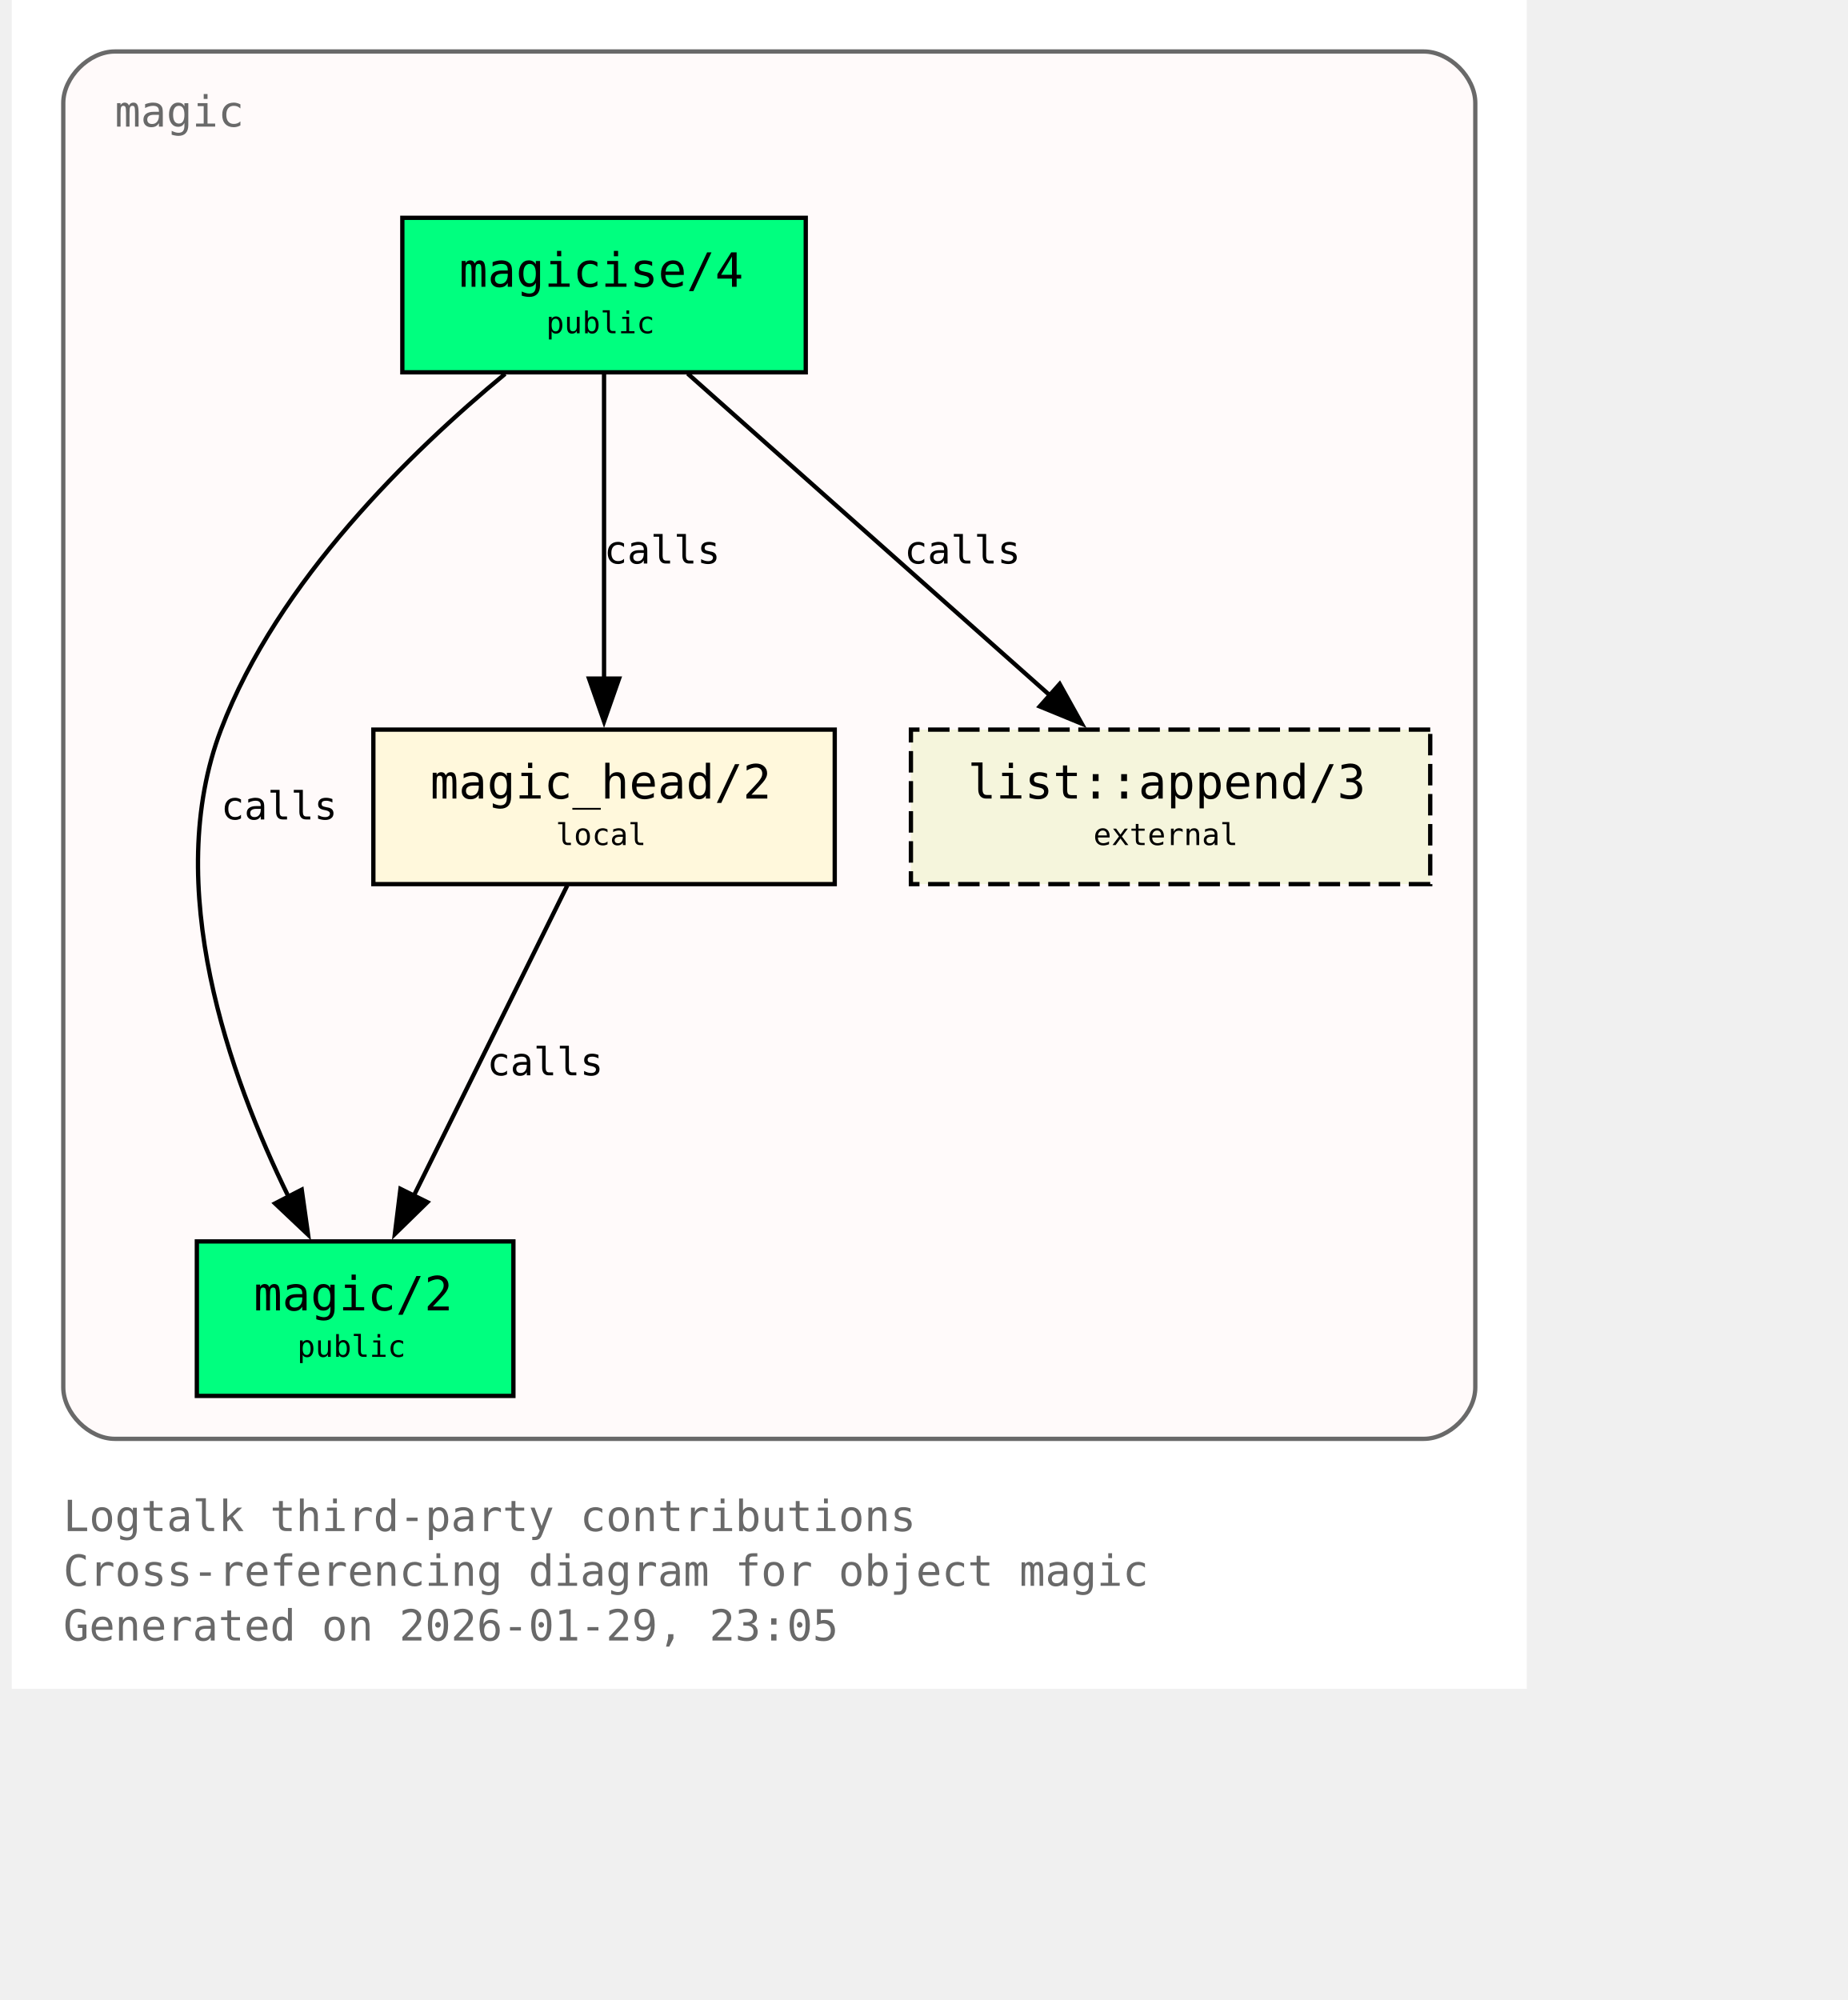
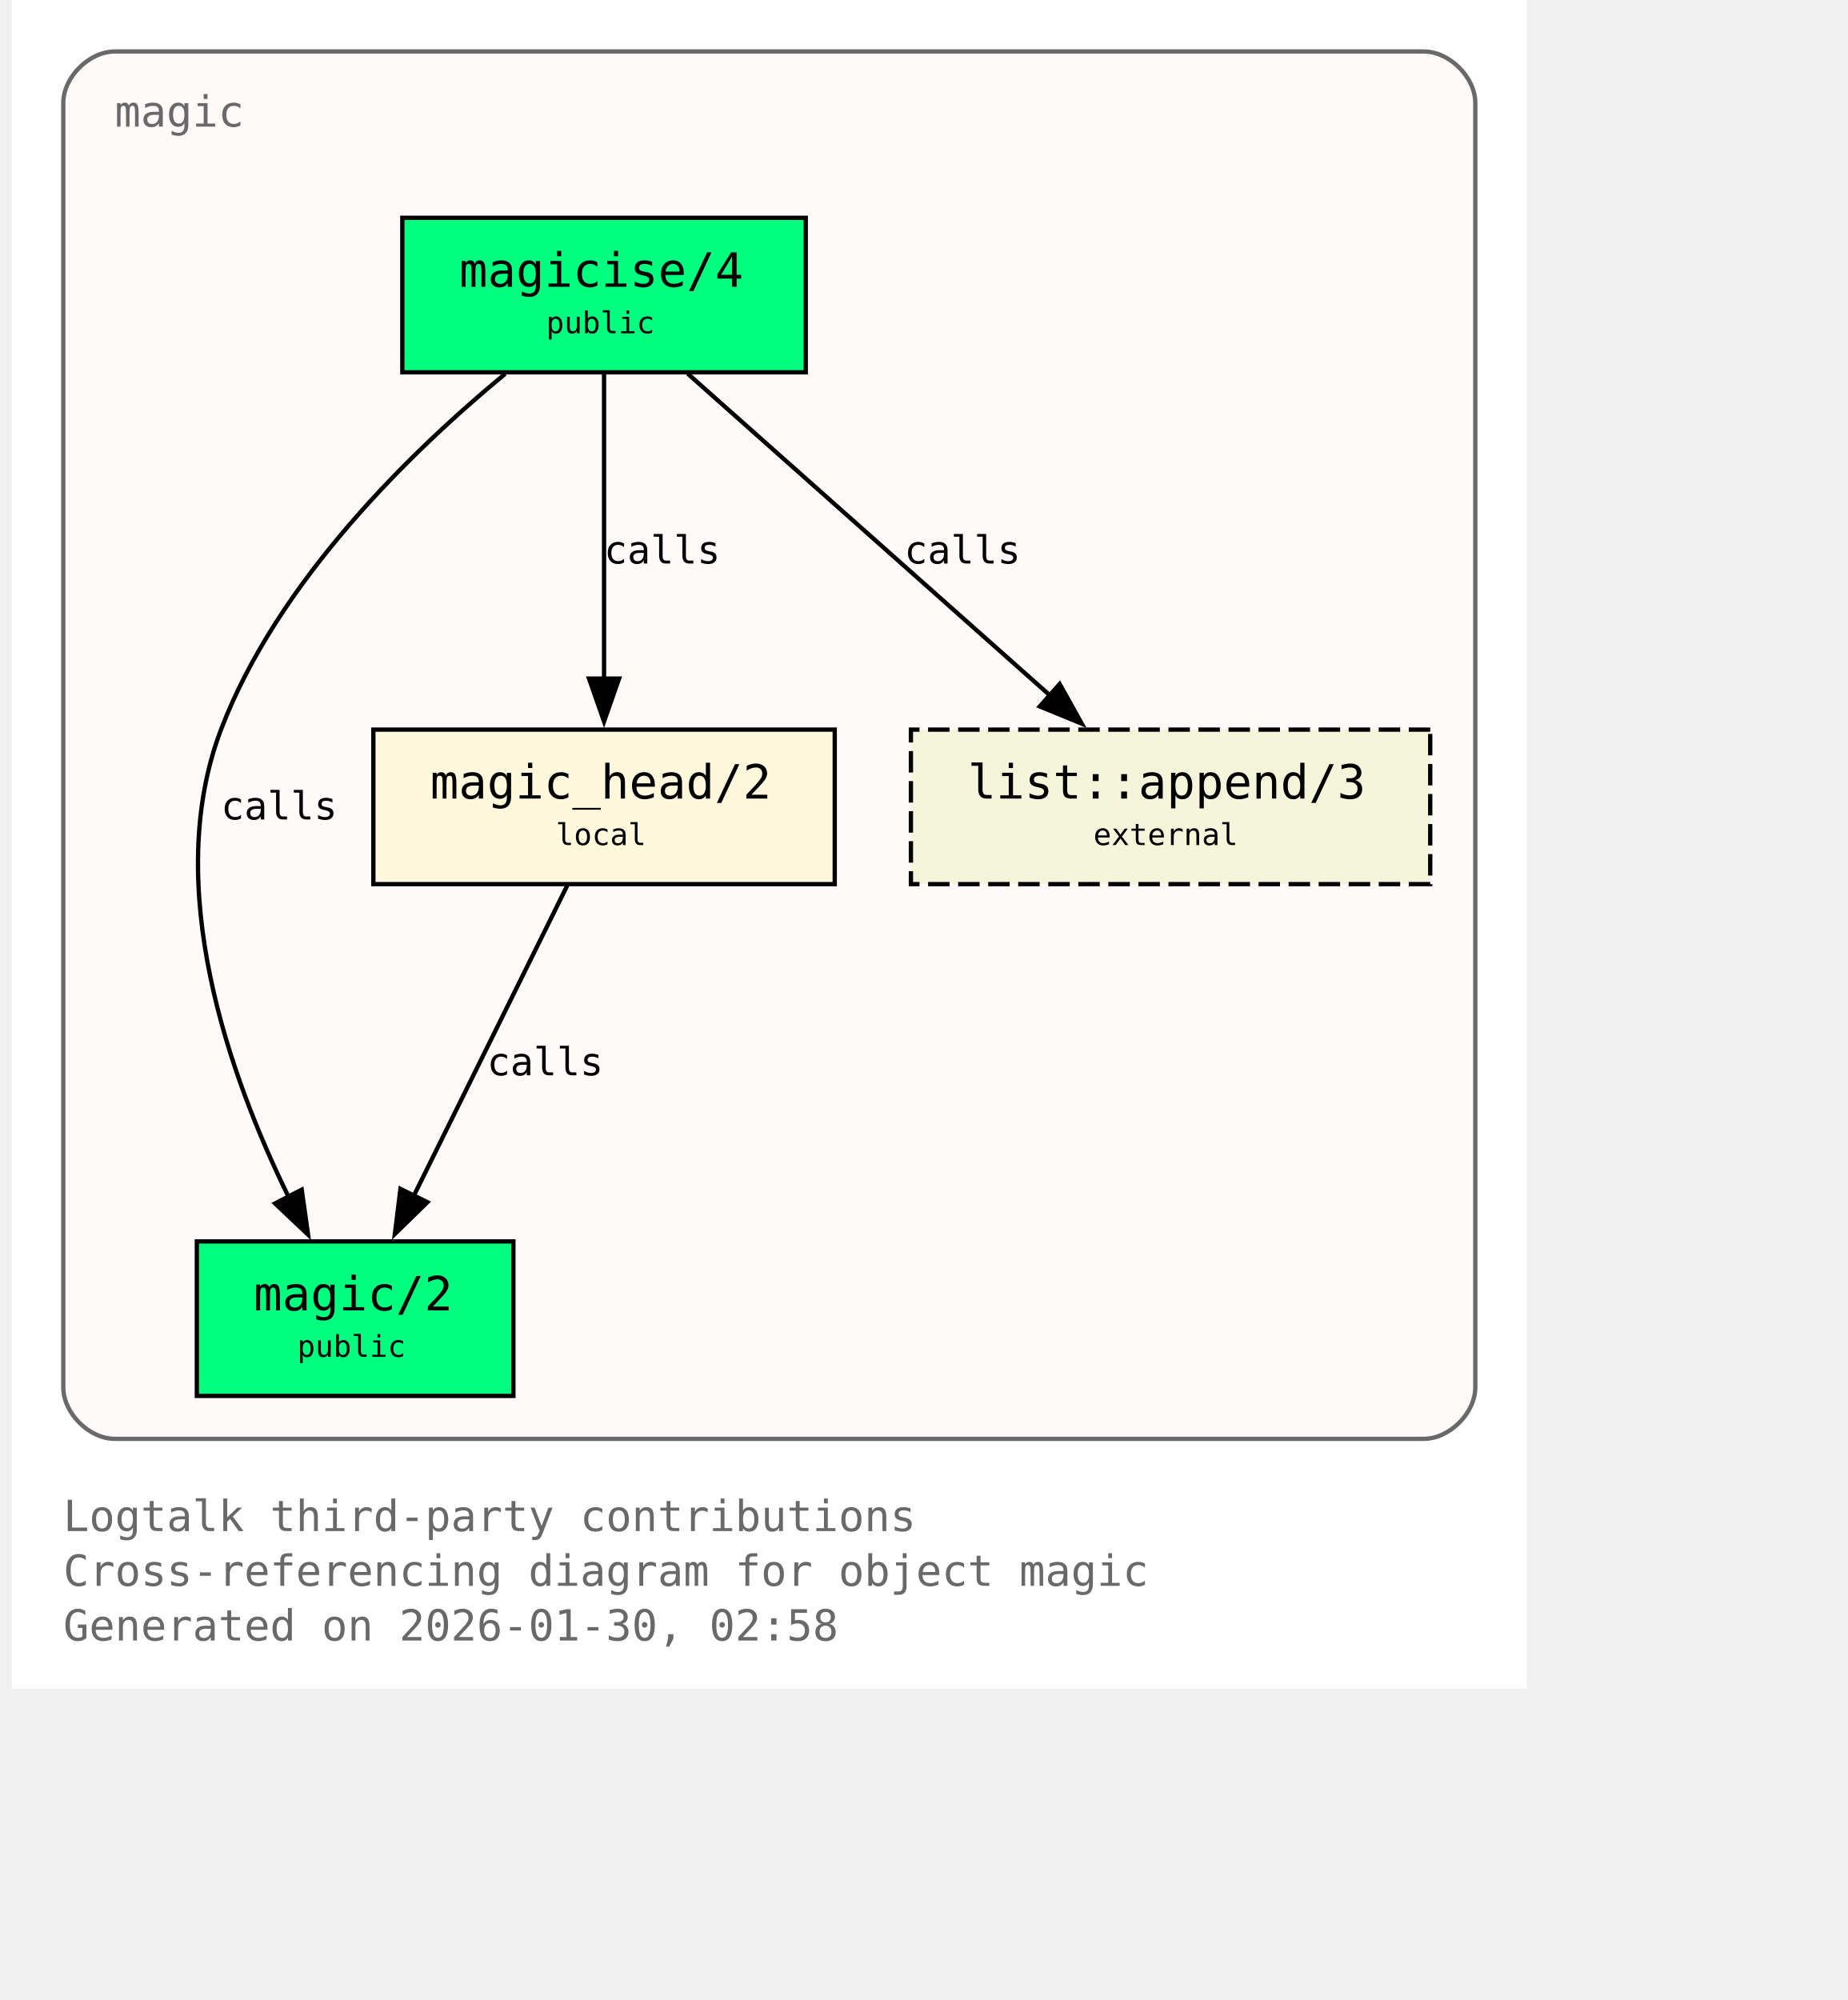
<svg xmlns="http://www.w3.org/2000/svg" xmlns:xlink="http://www.w3.org/1999/xlink" width="497pt" height="538pt" viewBox="72.00 72.00 425.00 466.00">
  <g id="graph0" class="graph" transform="scale(1 1) rotate(0) translate(76 461.5)">
    <polygon fill="white" stroke="none" points="-4,4 -4,-389.5 349,-389.5 349,4 -4,4" />
    <text xml:space="preserve" text-anchor="start" x="8" y="-32.75" font-family="Monospace" font-size="10.00" fill="dimgray">Logtalk third-party contributions</text>
    <text xml:space="preserve" text-anchor="start" x="8" y="-20" font-family="Monospace" font-size="10.00" fill="dimgray">Cross-referencing diagram for object magic</text>
-     <text xml:space="preserve" text-anchor="start" x="8" y="-7.25" font-family="Monospace" font-size="10.00" fill="dimgray">Generated on 2026-01-29, 23:05</text>
+     <text xml:space="preserve" text-anchor="start" x="8" y="-7.25" font-family="Monospace" font-size="10.00" fill="dimgray">Generated on 2026-01-30, 02:58</text>
    <g id="clust1" class="cluster">
      <g id="a_clust1">
        <a xlink:title="magic">
          <path fill="snow" stroke="dimgray" d="M20,-54.25C20,-54.25 325,-54.25 325,-54.25 331,-54.25 337,-60.25 337,-66.25 337,-66.25 337,-365.5 337,-365.5 337,-371.5 331,-377.5 325,-377.5 325,-377.5 20,-377.5 20,-377.5 14,-377.5 8,-371.5 8,-365.5 8,-365.5 8,-66.25 8,-66.25 8,-60.25 14,-54.25 20,-54.25" />
          <g id="a_clust1_0">
-             <a xlink:href="https://github.com/LogtalkDotOrg/logtalk3/tree/92bdda8b6ea7af5231cbca57d78d5611ce680906/contributions/verdi_neruda/magic.lgt#L35" xlink:title="https://github.com/LogtalkDotOrg/logtalk3/tree/92bdda8b6ea7af5231cbca57d78d5611ce680906/contributions/verdi_neruda/magic.lgt#L35">
+             <a xlink:href="https://github.com/LogtalkDotOrg/logtalk3/tree/aff49964206a96bb38e5807554ebd2c2a4d3efeb/contributions/verdi_neruda/magic.lgt#L35" xlink:title="https://github.com/LogtalkDotOrg/logtalk3/tree/aff49964206a96bb38e5807554ebd2c2a4d3efeb/contributions/verdi_neruda/magic.lgt#L35">
              <text xml:space="preserve" text-anchor="start" x="20" y="-360" font-family="Monospace" font-size="10.00" fill="dimgray">magic</text>
            </a>
          </g>
        </a>
      </g>
    </g>
    <g id="node1" class="node">
      <polygon fill="springgreen" stroke="black" points="181,-338.75 87,-338.75 87,-302.75 181,-302.75 181,-338.75" />
      <text xml:space="preserve" text-anchor="start" x="95" y="-323.45" font-family="Monospace" font-size="9.00"> </text>
      <g id="a_node1_1">
-         <a xlink:href="https://github.com/LogtalkDotOrg/logtalk3/tree/92bdda8b6ea7af5231cbca57d78d5611ce680906/contributions/verdi_neruda/magic.lgt#L44" xlink:title="https://github.com/LogtalkDotOrg/logtalk3/tree/92bdda8b6ea7af5231cbca57d78d5611ce680906/contributions/verdi_neruda/magic.lgt#L44">
+         <a xlink:href="https://github.com/LogtalkDotOrg/logtalk3/tree/aff49964206a96bb38e5807554ebd2c2a4d3efeb/contributions/verdi_neruda/magic.lgt#L44" xlink:title="https://github.com/LogtalkDotOrg/logtalk3/tree/aff49964206a96bb38e5807554ebd2c2a4d3efeb/contributions/verdi_neruda/magic.lgt#L44">
          <text xml:space="preserve" text-anchor="start" x="100.25" y="-322.68" font-family="Monospace" font-size="11.00">magicise/4</text>
        </a>
      </g>
      <text xml:space="preserve" text-anchor="start" x="167.75" y="-323.45" font-family="Monospace" font-size="9.00"> </text>
      <text xml:space="preserve" text-anchor="start" x="95" y="-311.07" font-family="Monospace" font-size="9.00"> </text>
      <text xml:space="preserve" text-anchor="start" x="120.5" y="-311.85" font-family="Monospace" font-size="7.00">public</text>
      <text xml:space="preserve" text-anchor="start" x="167.75" y="-311.07" font-family="Monospace" font-size="9.00"> </text>
    </g>
    <g id="node2" class="node">
      <polygon fill="springgreen" stroke="black" points="112.88,-100.25 39.12,-100.25 39.12,-64.25 112.88,-64.25 112.88,-100.25" />
      <text xml:space="preserve" text-anchor="start" x="47.12" y="-84.95" font-family="Monospace" font-size="9.00"> </text>
      <g id="a_node2_2">
-         <a xlink:href="https://github.com/LogtalkDotOrg/logtalk3/tree/92bdda8b6ea7af5231cbca57d78d5611ce680906/contributions/verdi_neruda/magic.lgt#L51" xlink:title="https://github.com/LogtalkDotOrg/logtalk3/tree/92bdda8b6ea7af5231cbca57d78d5611ce680906/contributions/verdi_neruda/magic.lgt#L51">
+         <a xlink:href="https://github.com/LogtalkDotOrg/logtalk3/tree/aff49964206a96bb38e5807554ebd2c2a4d3efeb/contributions/verdi_neruda/magic.lgt#L51" xlink:title="https://github.com/LogtalkDotOrg/logtalk3/tree/aff49964206a96bb38e5807554ebd2c2a4d3efeb/contributions/verdi_neruda/magic.lgt#L51">
          <text xml:space="preserve" text-anchor="start" x="52.38" y="-84.17" font-family="Monospace" font-size="11.00">magic/2</text>
        </a>
      </g>
      <text xml:space="preserve" text-anchor="start" x="99.62" y="-84.95" font-family="Monospace" font-size="9.00"> </text>
      <text xml:space="preserve" text-anchor="start" x="47.12" y="-72.58" font-family="Monospace" font-size="9.00"> </text>
      <text xml:space="preserve" text-anchor="start" x="62.5" y="-73.35" font-family="Monospace" font-size="7.00">public</text>
      <text xml:space="preserve" text-anchor="start" x="99.62" y="-72.58" font-family="Monospace" font-size="9.00"> </text>
    </g>
    <g id="edge1" class="edge">
      <g id="a_edge1">
-         <a xlink:href="https://github.com/LogtalkDotOrg/logtalk3/tree/92bdda8b6ea7af5231cbca57d78d5611ce680906/contributions/verdi_neruda/magic.lgt#L58" xlink:title="calls">
+         <a xlink:href="https://github.com/LogtalkDotOrg/logtalk3/tree/aff49964206a96bb38e5807554ebd2c2a4d3efeb/contributions/verdi_neruda/magic.lgt#L58" xlink:title="calls">
          <path fill="none" stroke="black" d="M110.95,-302.39C89.17,-284.41 57.93,-254.13 44.75,-219.5 30.88,-183.06 46.73,-138.69 60.46,-110.7" />
          <polygon fill="black" stroke="black" points="63.56,-112.31 65.04,-101.82 57.34,-109.1 63.56,-112.31" />
        </a>
      </g>
      <g id="a_edge1-label">
-         <a xlink:href="https://github.com/LogtalkDotOrg/logtalk3/tree/92bdda8b6ea7af5231cbca57d78d5611ce680906/contributions/verdi_neruda/magic.lgt#L58" xlink:title="https://github.com/LogtalkDotOrg/logtalk3/tree/92bdda8b6ea7af5231cbca57d78d5611ce680906/contributions/verdi_neruda/magic.lgt#L58">
+         <a xlink:href="https://github.com/LogtalkDotOrg/logtalk3/tree/aff49964206a96bb38e5807554ebd2c2a4d3efeb/contributions/verdi_neruda/magic.lgt#L58" xlink:title="https://github.com/LogtalkDotOrg/logtalk3/tree/aff49964206a96bb38e5807554ebd2c2a4d3efeb/contributions/verdi_neruda/magic.lgt#L58">
          <text xml:space="preserve" text-anchor="start" x="44.75" y="-198.57" font-family="Monospace" font-size="9.00">calls</text>
        </a>
      </g>
    </g>
    <g id="node3" class="node">
      <polygon fill="cornsilk" stroke="black" points="187.75,-219.5 80.25,-219.5 80.25,-183.5 187.75,-183.5 187.75,-219.5" />
      <text xml:space="preserve" text-anchor="start" x="88.25" y="-204.2" font-family="Monospace" font-size="9.00"> </text>
      <g id="a_node3_3">
-         <a xlink:href="https://github.com/LogtalkDotOrg/logtalk3/tree/92bdda8b6ea7af5231cbca57d78d5611ce680906/contributions/verdi_neruda/magic.lgt#L66" xlink:title="https://github.com/LogtalkDotOrg/logtalk3/tree/92bdda8b6ea7af5231cbca57d78d5611ce680906/contributions/verdi_neruda/magic.lgt#L66">
+         <a xlink:href="https://github.com/LogtalkDotOrg/logtalk3/tree/aff49964206a96bb38e5807554ebd2c2a4d3efeb/contributions/verdi_neruda/magic.lgt#L66" xlink:title="https://github.com/LogtalkDotOrg/logtalk3/tree/aff49964206a96bb38e5807554ebd2c2a4d3efeb/contributions/verdi_neruda/magic.lgt#L66">
          <text xml:space="preserve" text-anchor="start" x="93.5" y="-203.43" font-family="Monospace" font-size="11.00">magic_head/2</text>
        </a>
      </g>
      <text xml:space="preserve" text-anchor="start" x="174.5" y="-204.2" font-family="Monospace" font-size="9.00"> </text>
      <text xml:space="preserve" text-anchor="start" x="88.25" y="-191.82" font-family="Monospace" font-size="9.00"> </text>
      <text xml:space="preserve" text-anchor="start" x="122.75" y="-192.6" font-family="Monospace" font-size="7.00">local</text>
      <text xml:space="preserve" text-anchor="start" x="174.5" y="-191.82" font-family="Monospace" font-size="9.00"> </text>
    </g>
    <g id="edge2" class="edge">
      <g id="a_edge2">
-         <a xlink:href="https://github.com/LogtalkDotOrg/logtalk3/tree/92bdda8b6ea7af5231cbca57d78d5611ce680906/contributions/verdi_neruda/magic.lgt#L60" xlink:title="calls">
+         <a xlink:href="https://github.com/LogtalkDotOrg/logtalk3/tree/aff49964206a96bb38e5807554ebd2c2a4d3efeb/contributions/verdi_neruda/magic.lgt#L60" xlink:title="calls">
          <path fill="none" stroke="black" d="M134,-302.45C134,-283.75 134,-253.62 134,-231.33" />
          <polygon fill="black" stroke="black" points="137.5,-231.39 134,-221.39 130.5,-231.39 137.5,-231.39" />
        </a>
      </g>
      <g id="a_edge2-label">
-         <a xlink:href="https://github.com/LogtalkDotOrg/logtalk3/tree/92bdda8b6ea7af5231cbca57d78d5611ce680906/contributions/verdi_neruda/magic.lgt#L60" xlink:title="https://github.com/LogtalkDotOrg/logtalk3/tree/92bdda8b6ea7af5231cbca57d78d5611ce680906/contributions/verdi_neruda/magic.lgt#L60">
+         <a xlink:href="https://github.com/LogtalkDotOrg/logtalk3/tree/aff49964206a96bb38e5807554ebd2c2a4d3efeb/contributions/verdi_neruda/magic.lgt#L60" xlink:title="https://github.com/LogtalkDotOrg/logtalk3/tree/aff49964206a96bb38e5807554ebd2c2a4d3efeb/contributions/verdi_neruda/magic.lgt#L60">
          <text xml:space="preserve" text-anchor="start" x="134" y="-258.2" font-family="Monospace" font-size="9.00">calls</text>
        </a>
      </g>
    </g>
    <g id="node4" class="node">
      <polygon fill="beige" stroke="black" stroke-dasharray="5,2" points="326.5,-219.5 205.5,-219.5 205.5,-183.5 326.5,-183.5 326.5,-219.5" />
      <text xml:space="preserve" text-anchor="start" x="213.5" y="-204.2" font-family="Monospace" font-size="9.00"> </text>
      <g id="a_node4_4">
        <a xlink:href="https://logtalk.org/library/listp_0.html#append-3" xlink:title="https://logtalk.org/library/listp_0.html#append-3">
          <text xml:space="preserve" text-anchor="start" x="218.75" y="-203.43" font-family="Monospace" font-size="11.00">list::append/3</text>
        </a>
      </g>
      <text xml:space="preserve" text-anchor="start" x="313.25" y="-204.2" font-family="Monospace" font-size="9.00"> </text>
      <text xml:space="preserve" text-anchor="start" x="213.5" y="-191.82" font-family="Monospace" font-size="9.00"> </text>
      <text xml:space="preserve" text-anchor="start" x="248" y="-192.6" font-family="Monospace" font-size="7.00">external</text>
      <text xml:space="preserve" text-anchor="start" x="313.25" y="-191.82" font-family="Monospace" font-size="9.00"> </text>
    </g>
    <g id="edge4" class="edge">
      <g id="a_edge4">
-         <a xlink:href="https://github.com/LogtalkDotOrg/logtalk3/tree/92bdda8b6ea7af5231cbca57d78d5611ce680906/contributions/verdi_neruda/magic.lgt#L60" xlink:title="calls">
+         <a xlink:href="https://github.com/LogtalkDotOrg/logtalk3/tree/aff49964206a96bb38e5807554ebd2c2a4d3efeb/contributions/verdi_neruda/magic.lgt#L60" xlink:title="calls">
          <path fill="none" stroke="black" d="M153.48,-302.45C175.8,-282.62 212.58,-249.95 237.98,-227.39" />
          <polygon fill="black" stroke="black" points="240.16,-230.13 245.31,-220.88 235.51,-224.9 240.16,-230.13" />
        </a>
      </g>
      <g id="a_edge4-label">
-         <a xlink:href="https://github.com/LogtalkDotOrg/logtalk3/tree/92bdda8b6ea7af5231cbca57d78d5611ce680906/contributions/verdi_neruda/magic.lgt#L60" xlink:title="https://github.com/LogtalkDotOrg/logtalk3/tree/92bdda8b6ea7af5231cbca57d78d5611ce680906/contributions/verdi_neruda/magic.lgt#L60">
+         <a xlink:href="https://github.com/LogtalkDotOrg/logtalk3/tree/aff49964206a96bb38e5807554ebd2c2a4d3efeb/contributions/verdi_neruda/magic.lgt#L60" xlink:title="https://github.com/LogtalkDotOrg/logtalk3/tree/aff49964206a96bb38e5807554ebd2c2a4d3efeb/contributions/verdi_neruda/magic.lgt#L60">
          <text xml:space="preserve" text-anchor="start" x="203.96" y="-258.2" font-family="Monospace" font-size="9.00">calls</text>
        </a>
      </g>
    </g>
    <g id="edge3" class="edge">
      <g id="a_edge3">
-         <a xlink:href="https://github.com/LogtalkDotOrg/logtalk3/tree/92bdda8b6ea7af5231cbca57d78d5611ce680906/contributions/verdi_neruda/magic.lgt#L69" xlink:title="calls">
+         <a xlink:href="https://github.com/LogtalkDotOrg/logtalk3/tree/aff49964206a96bb38e5807554ebd2c2a4d3efeb/contributions/verdi_neruda/magic.lgt#L69" xlink:title="calls">
          <path fill="none" stroke="black" d="M125.44,-183.2C116.02,-164.15 100.73,-133.25 89.65,-110.85" />
          <polygon fill="black" stroke="black" points="92.84,-109.39 85.26,-101.98 86.56,-112.49 92.84,-109.39" />
        </a>
      </g>
      <g id="a_edge3-label">
-         <a xlink:href="https://github.com/LogtalkDotOrg/logtalk3/tree/92bdda8b6ea7af5231cbca57d78d5611ce680906/contributions/verdi_neruda/magic.lgt#L69" xlink:title="https://github.com/LogtalkDotOrg/logtalk3/tree/92bdda8b6ea7af5231cbca57d78d5611ce680906/contributions/verdi_neruda/magic.lgt#L69">
+         <a xlink:href="https://github.com/LogtalkDotOrg/logtalk3/tree/aff49964206a96bb38e5807554ebd2c2a4d3efeb/contributions/verdi_neruda/magic.lgt#L69" xlink:title="https://github.com/LogtalkDotOrg/logtalk3/tree/aff49964206a96bb38e5807554ebd2c2a4d3efeb/contributions/verdi_neruda/magic.lgt#L69">
          <text xml:space="preserve" text-anchor="start" x="106.74" y="-138.95" font-family="Monospace" font-size="9.00">calls</text>
        </a>
      </g>
    </g>
  </g>
</svg>
